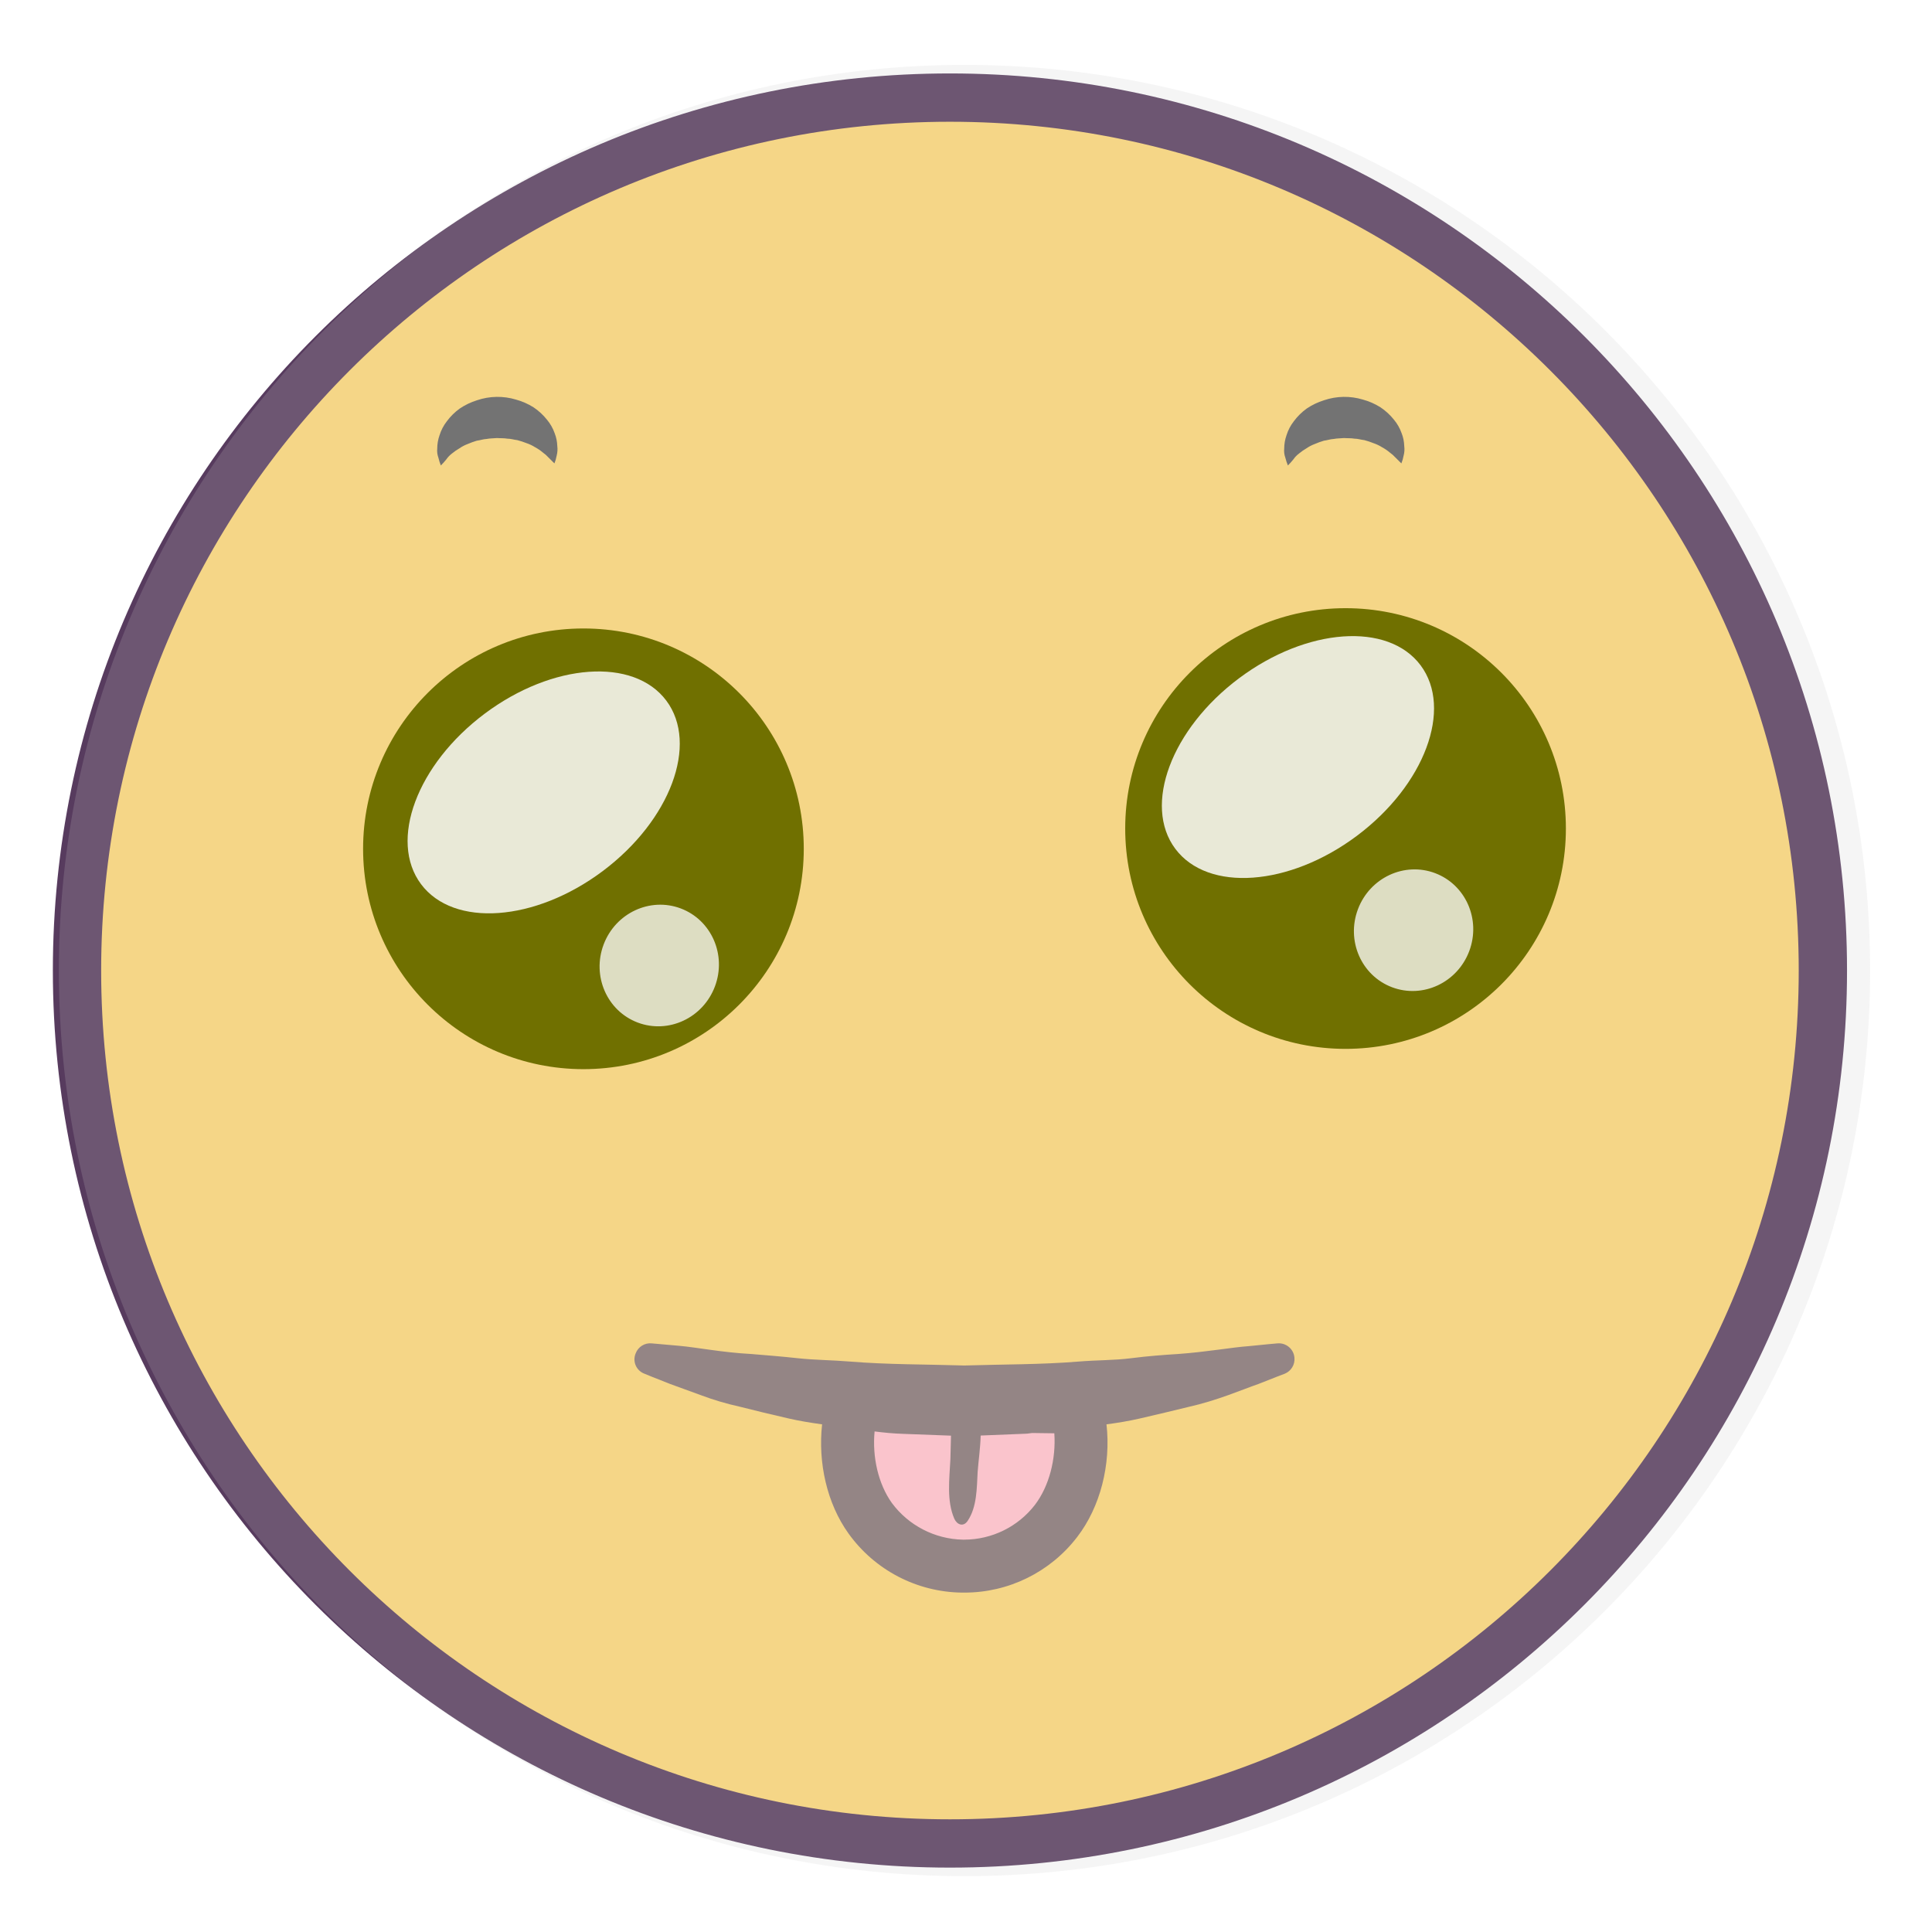
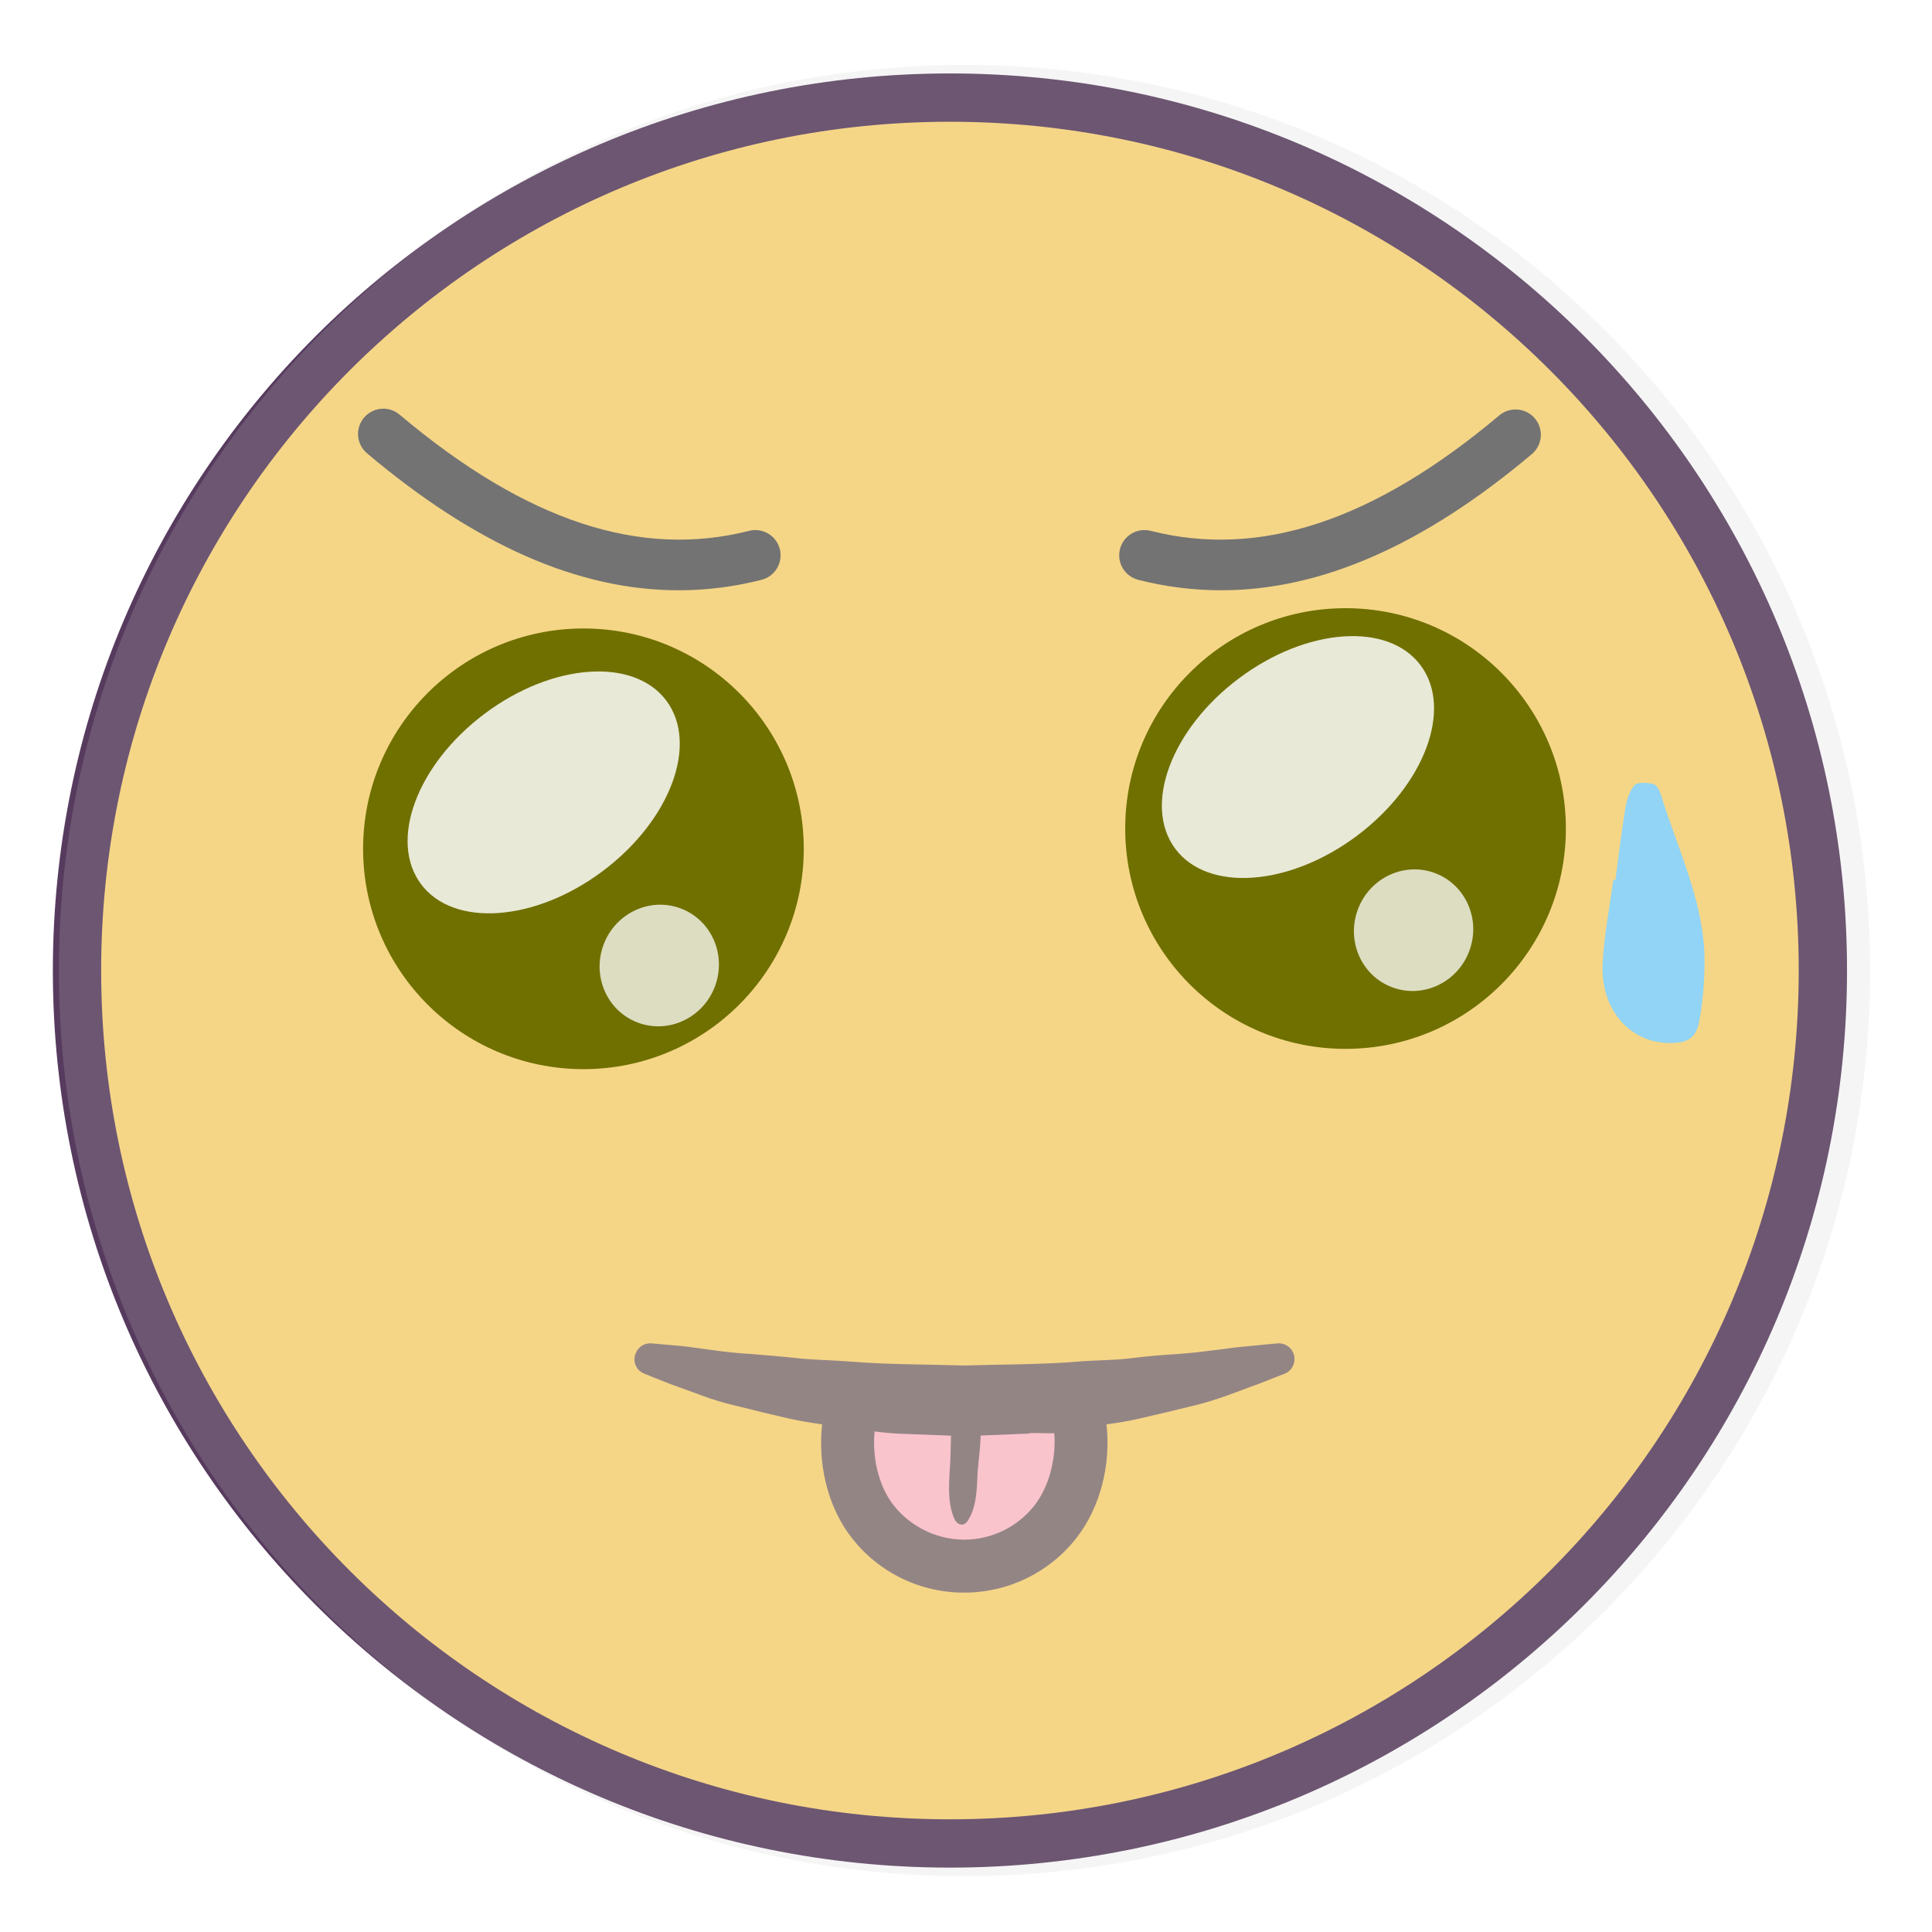
<svg xmlns="http://www.w3.org/2000/svg" width="640" height="640" preserveAspectRatio="xMinYMin meet" viewBox="0 0 640 640" version="1.0" fill-rule="evenodd">
  <clipPath id="clip">
    <rect x="0" y="0" width="640" height="640" />
  </clipPath>
  <g id="group" transform="scale(1,-1) translate(0,-640)" style="clip-path: url(#clip)">
    <g transform="">
      <g transform="">
        <g transform=" matrix(1,0,0,-1,0,639)">
          <g transform="">
            <rect x="0.0" y="0.0" width="640.0" height="639.0" style="stroke: none; stroke-linecap: butt; stroke-width: 1; fill: none; fill-rule: evenodd;" />
          </g>
          <g transform="">
            <g transform="">
              <circle cx="314.68" cy="320.5" r="289.17" style="stroke: rgb(34%,23%,37%); stroke-linecap: butt; stroke-width: 16.0; fill: rgb(100%,85%,47%); fill-rule: evenodd;" />
            </g>
            <circle cx="319.5" cy="320.5" r="300.0" style="stroke: none; stroke-linecap: butt; stroke-width: 1; fill: rgb(80%,80%,80%); fill-rule: evenodd; fill-opacity: 0.19;" />
          </g>
        </g>
      </g>
      <g transform="">
        <g transform=" matrix(1,0,0,-1,0,639)">
          <g transform="">
            <rect x="0.0" y="0.0" width="640.0" height="639.0" style="stroke: none; stroke-linecap: butt; stroke-width: 1; fill: none; fill-rule: evenodd;" />
          </g>
          <g transform="">
            <g transform="">
              <g transform="">
                <g transform="">
                  <circle cx="445.73" cy="273.46" r="72.99" style="stroke: none; stroke-linecap: butt; stroke-width: 1; fill: rgb(44%,44%,0%); fill-rule: evenodd;" />
                </g>
                <g transform="">
                  <g transform=" matrix(0.352658,-0.935752,0.935752,0.352658,16.06,637.64)">
                    <ellipse cx="468.74" cy="306.6" rx="20.2" ry="19.7" style="stroke: none; stroke-linecap: butt; stroke-width: 1; fill: rgb(100%,100%,100%); fill-rule: evenodd; fill-opacity: 0.76;" />
                  </g>
                  <g transform=" matrix(0.800627,-0.599163,0.599163,0.800627,-64.06,308.1)">
                    <ellipse cx="430.47" cy="249.31" rx="50.74" ry="32.59" style="stroke: none; stroke-linecap: butt; stroke-width: 1; fill: rgb(100%,100%,100%); fill-rule: evenodd; fill-opacity: 0.84;" />
                  </g>
                </g>
              </g>
              <g transform="">
                <g transform="">
                  <g transform="">
                    <circle cx="193.27" cy="280.18" r="72.99" style="stroke: none; stroke-linecap: butt; stroke-width: 1; fill: rgb(44%,44%,0%); fill-rule: evenodd;" />
                  </g>
                </g>
                <g transform="">
                  <g transform="">
                    <g transform=" matrix(0.352658,-0.935752,0.935752,0.352658,-156.66,411.4)">
                      <ellipse cx="218.88" cy="318.31" rx="20.2" ry="19.7" style="stroke: none; stroke-linecap: butt; stroke-width: 1; fill: rgb(100%,100%,100%); fill-rule: evenodd; fill-opacity: 0.76;" />
                    </g>
                    <g transform=" matrix(0.800627,-0.599163,0.599163,0.800627,-120.88,160.73)">
                      <ellipse cx="180.6" cy="261.01" rx="50.74" ry="32.59" style="stroke: none; stroke-linecap: butt; stroke-width: 1; fill: rgb(100%,100%,100%); fill-rule: evenodd; fill-opacity: 0.84;" />
                    </g>
                  </g>
                </g>
              </g>
            </g>
          </g>
        </g>
      </g>
      <g transform="">
        <g transform=" matrix(1,0,0,-1,0,639)">
          <g transform="">
            <rect x="0.0" y="0.0" width="640.0" height="639.0" style="stroke: none; stroke-linecap: butt; stroke-width: 1; fill: none; fill-rule: evenodd;" />
          </g>
          <g transform="">
            <g transform="">
              <g transform=" matrix(1,0,0,1,-0.5,0.5)">
                <g transform="">
-                   <path d="M 146.53 152.7 C 147.171 152.071 147.772 151.403 148.33 150.7 C 148.861 149.933 149.512 149.258 150.26 148.7 C 151.008 148.079 151.807 147.524 152.65 147.04 C 153.515 146.438 154.452 145.947 155.44 145.58 C 156.418 145.158 157.419 144.794 158.44 144.49 C 159.58 144.35 160.56 143.96 161.73 143.91 C 162.83 143.68 164 143.73 165.14 143.61 C 166.28 143.7 167.44 143.61 168.55 143.81 C 169.72 143.81 170.72 144.18 171.87 144.3 C 172.906 144.57 173.925 144.904 174.92 145.3 C 175.921 145.637 176.878 146.094 177.77 146.66 C 178.667 147.141 179.512 147.714 180.29 148.37 C 181.021 148.887 181.692 149.484 182.29 150.15 C 183.36 151.26 184.17 152 184.17 152 C 184.502 151.163 184.75 150.296 184.91 149.41 C 185.177 148.376 185.245 147.3 185.11 146.24 C 185.065 144.801 184.774 143.381 184.25 142.04 C 183.671 140.373 182.789 138.827 181.65 137.48 C 180.396 135.912 178.909 134.546 177.24 133.43 C 175.44 132.294 173.482 131.432 171.43 130.87 C 167.209 129.595 162.695 129.672 158.52 131.09 C 156.486 131.722 154.556 132.649 152.79 133.84 C 151.157 135.017 149.716 136.441 148.52 138.06 C 147.435 139.453 146.611 141.032 146.09 142.72 C 145.596 144.128 145.343 145.608 145.34 147.1 C 145.237 148.116 145.367 149.142 145.72 150.1 C 145.931 150.984 146.201 151.853 146.53 152.7 Z " style="stroke: none; stroke-linecap: butt; stroke-width: 1; fill: rgb(45%,45%,45%); fill-rule: evenodd;" />
+                   <path d="M 405 190.54 C 396.034 190.534 387.105 189.405 378.42 187.18 C 375.813 186.517 374.237 183.867 374.9 181.26 C 375.563 178.653 378.213 177.077 380.82 177.74 C 418.21 187.23 457.05 174.45 499.56 138.66 C 501.63 137.061 504.592 137.378 506.277 139.379 C 507.961 141.38 507.769 144.353 505.84 146.12 C 470.55 175.86 437.31 190.54 405 190.54 Z " style="stroke: rgb(45%,45%,45%); stroke-linecap: butt; stroke-width: 7.0; fill: rgb(45%,45%,45%); fill-rule: evenodd;" />
                </g>
              </g>
              <g transform=" matrix(1,0,0,1,-0.5,0.5)">
                <g transform="">
-                   <path d="M 427.13 152.7 C 427.771 152.071 428.372 151.403 428.93 150.7 C 429.461 149.933 430.112 149.258 430.86 148.7 C 431.606 148.081 432.402 147.526 433.24 147.04 C 434.108 146.438 435.049 145.947 436.04 145.58 C 437.018 145.159 438.02 144.795 439.04 144.49 C 440.19 144.35 441.17 143.96 442.34 143.91 C 443.44 143.68 444.61 143.73 445.74 143.61 C 446.89 143.7 448.05 143.61 449.16 143.81 C 450.32 143.81 451.33 144.18 452.47 144.3 C 453.49 144.57 454.492 144.904 455.47 145.3 C 456.474 145.637 457.435 146.094 458.33 146.66 C 459.226 147.143 460.07 147.716 460.85 148.37 C 461.579 148.889 462.25 149.486 462.85 150.15 C 463.93 151.26 464.73 152 464.73 152 C 465.062 151.163 465.31 150.296 465.47 149.41 C 465.748 148.377 465.816 147.299 465.67 146.24 C 465.633 144.801 465.346 143.38 464.82 142.04 C 464.237 140.375 463.356 138.83 462.22 137.48 C 460.964 135.914 459.477 134.548 457.81 133.43 C 456.008 132.292 454.046 131.43 451.99 130.87 C 447.772 129.595 443.262 129.672 439.09 131.09 C 437.056 131.722 435.126 132.649 433.36 133.84 C 431.727 135.017 430.286 136.441 429.09 138.06 C 428.001 139.451 427.177 141.031 426.66 142.72 C 426.166 144.128 425.913 145.608 425.91 147.1 C 425.805 148.115 425.931 149.141 426.28 150.1 C 426.506 150.984 426.79 151.853 427.13 152.7 Z " style="stroke: none; stroke-linecap: butt; stroke-width: 1; fill: rgb(45%,45%,45%); fill-rule: evenodd;" />
+                   <path d="M 225.33 190.54 C 193.05 190.54 159.82 175.86 124.49 146.12 C 123.072 145.024 122.368 143.239 122.657 141.47 C 122.947 139.702 124.182 138.234 125.876 137.647 C 127.57 137.06 129.448 137.449 130.77 138.66 C 173.28 174.45 212.12 187.23 249.51 177.74 C 252.117 177.077 254.767 178.653 255.43 181.26 C 256.093 183.867 254.517 186.517 251.91 187.18 C 243.225 189.406 234.296 190.535 225.33 190.54 Z " style="stroke: rgb(45%,45%,45%); stroke-linecap: butt; stroke-width: 7.0; fill: rgb(45%,45%,45%); fill-rule: evenodd;" />
                </g>
              </g>
            </g>
          </g>
        </g>
      </g>
      <g transform="">
        <g transform=" matrix(1,0,0,-1,0,639)">
          <g transform="">
            <rect x="0.0" y="0.0" width="640.0" height="639.0" style="stroke: none; stroke-linecap: butt; stroke-width: 1; fill: none; fill-rule: evenodd;" />
          </g>
          <g transform="">
            <g transform=" matrix(1,0,0,1,-0.5,0.5)">
              <g transform="">
                <path d="M 429.3 448.23 C 429.528 450.521 428.222 452.69 426.09 453.56 C 426.09 453.56 422.88 454.76 417.35 456.97 C 411.83 458.88 403.89 462.39 394.05 464.6 C 389.05 465.81 383.71 467.11 377.98 468.42 C 374.47 469.22 370.85 469.83 367.04 470.33 C 368.54 483.59 365.04 497.65 357.3 507.69 C 348.388 519.299 334.576 526.094 319.94 526.07 L 319.13 526.07 C 304.207 525.885 290.262 518.612 281.57 506.48 C 274.44 496.54 271.43 483.08 272.83 470.33 C 269.12 469.83 265.4 469.22 261.89 468.42 C 256.063 467.087 250.64 465.78 245.62 464.5 C 241.145 463.515 236.747 462.208 232.46 460.59 C 228.64 459.183 225.327 457.977 222.52 456.97 C 217.09 454.86 213.98 453.56 213.98 453.56 C 212.681 453.079 211.635 452.088 211.086 450.817 C 210.536 449.546 210.53 448.105 211.07 446.83 C 211.885 444.644 214.069 443.281 216.39 443.51 L 225.53 444.32 C 231.26 444.82 239.79 446.53 249.33 447.03 C 254.15 447.43 259.33 447.83 264.8 448.43 C 270.27 449.03 276.15 449.04 282.17 449.54 C 294.23 450.54 307.08 450.44 319.94 450.84 C 332.79 450.44 345.65 450.54 357.7 449.54 C 363.7 449.04 369.65 449.14 375.17 448.43 C 380.69 447.72 385.92 447.33 390.74 447.03 C 400.48 446.33 408.51 444.82 414.24 444.42 C 420.06 443.81 423.68 443.51 423.68 443.51 C 426.535 443.262 429.051 445.375 429.3 448.23 Z " style="stroke: none; stroke-linecap: butt; stroke-width: 1; fill: rgb(58%,52%,52%); fill-rule: evenodd;" />
              </g>
            </g>
            <g transform=" matrix(1,0,0,1,-0.5,0.5)">
              <g transform="">
                <path d="M 340.22 473.44 L 325.36 474.04 C 325.26 478.04 324.66 482.18 324.36 486.04 C 324.06 491.46 324.16 497.69 321.05 502.31 C 319.64 504.41 317.53 503.61 316.63 501.6 C 314.02 495.6 315.02 488.35 315.33 481.92 C 315.43 479.31 315.43 476.7 315.53 474.08 L 299.66 473.48 C 296.44 473.38 293.33 473.08 290.22 472.68 C 289.41 481.11 291.42 490.05 295.94 496.38 C 301.473 503.846 310.149 508.331 319.44 508.53 L 319.95 508.53 C 329.108 508.503 337.741 504.247 343.34 497 C 348.06 490.78 350.34 481.84 349.76 473.3 L 342.43 473.2 C 341.73 473.24 341 473.44 340.22 473.44 Z " style="stroke: none; stroke-linecap: butt; stroke-width: 1; fill: rgb(98%,77%,80%); fill-rule: evenodd;" />
              </g>
            </g>
          </g>
        </g>
      </g>
+       <g transform="">
+         <g transform=" matrix(1,0,0,-1,0,639)">
+           <g transform="">
+             <rect x="0.0" y="0.0" width="640.0" height="639.0" style="stroke: none; stroke-linecap: butt; stroke-width: 1; fill: none; fill-rule: evenodd;" />
+           </g>
+           <g transform="">
+             <g transform=" matrix(1,0,0,1,-0.5,0.5)">
+               <g transform="">
+                 <path d="M 550.86 262.26 C 550.39 260.73 549.44 258.56 548.27 258.26 C 546.27 257.69 542.94 257.5 541.92 258.67 C 540.16 260.67 539.32 263.81 538.86 266.59 C 537.57 274.38 536.68 282.23 535.63 290.06 L 534.93 289.97 C 533.72 299.04 531.93 308.08 531.41 317.19 C 530.48 332.4 539.85 343.6 553 344 C 559.56 344.19 562.54 342.48 563.53 336.08 C 564.805 328.725 565.331 321.261 565.1 313.8 C 564.18 295.64 556.12 279.3 550.86 262.26 Z " style="stroke: none; stroke-linecap: butt; stroke-width: 1; fill: rgb(57%,83%,96%); fill-rule: evenodd;" />
+               </g>
+             </g>
+           </g>
+         </g>
+       </g>
    </g>
  </g>
</svg>
